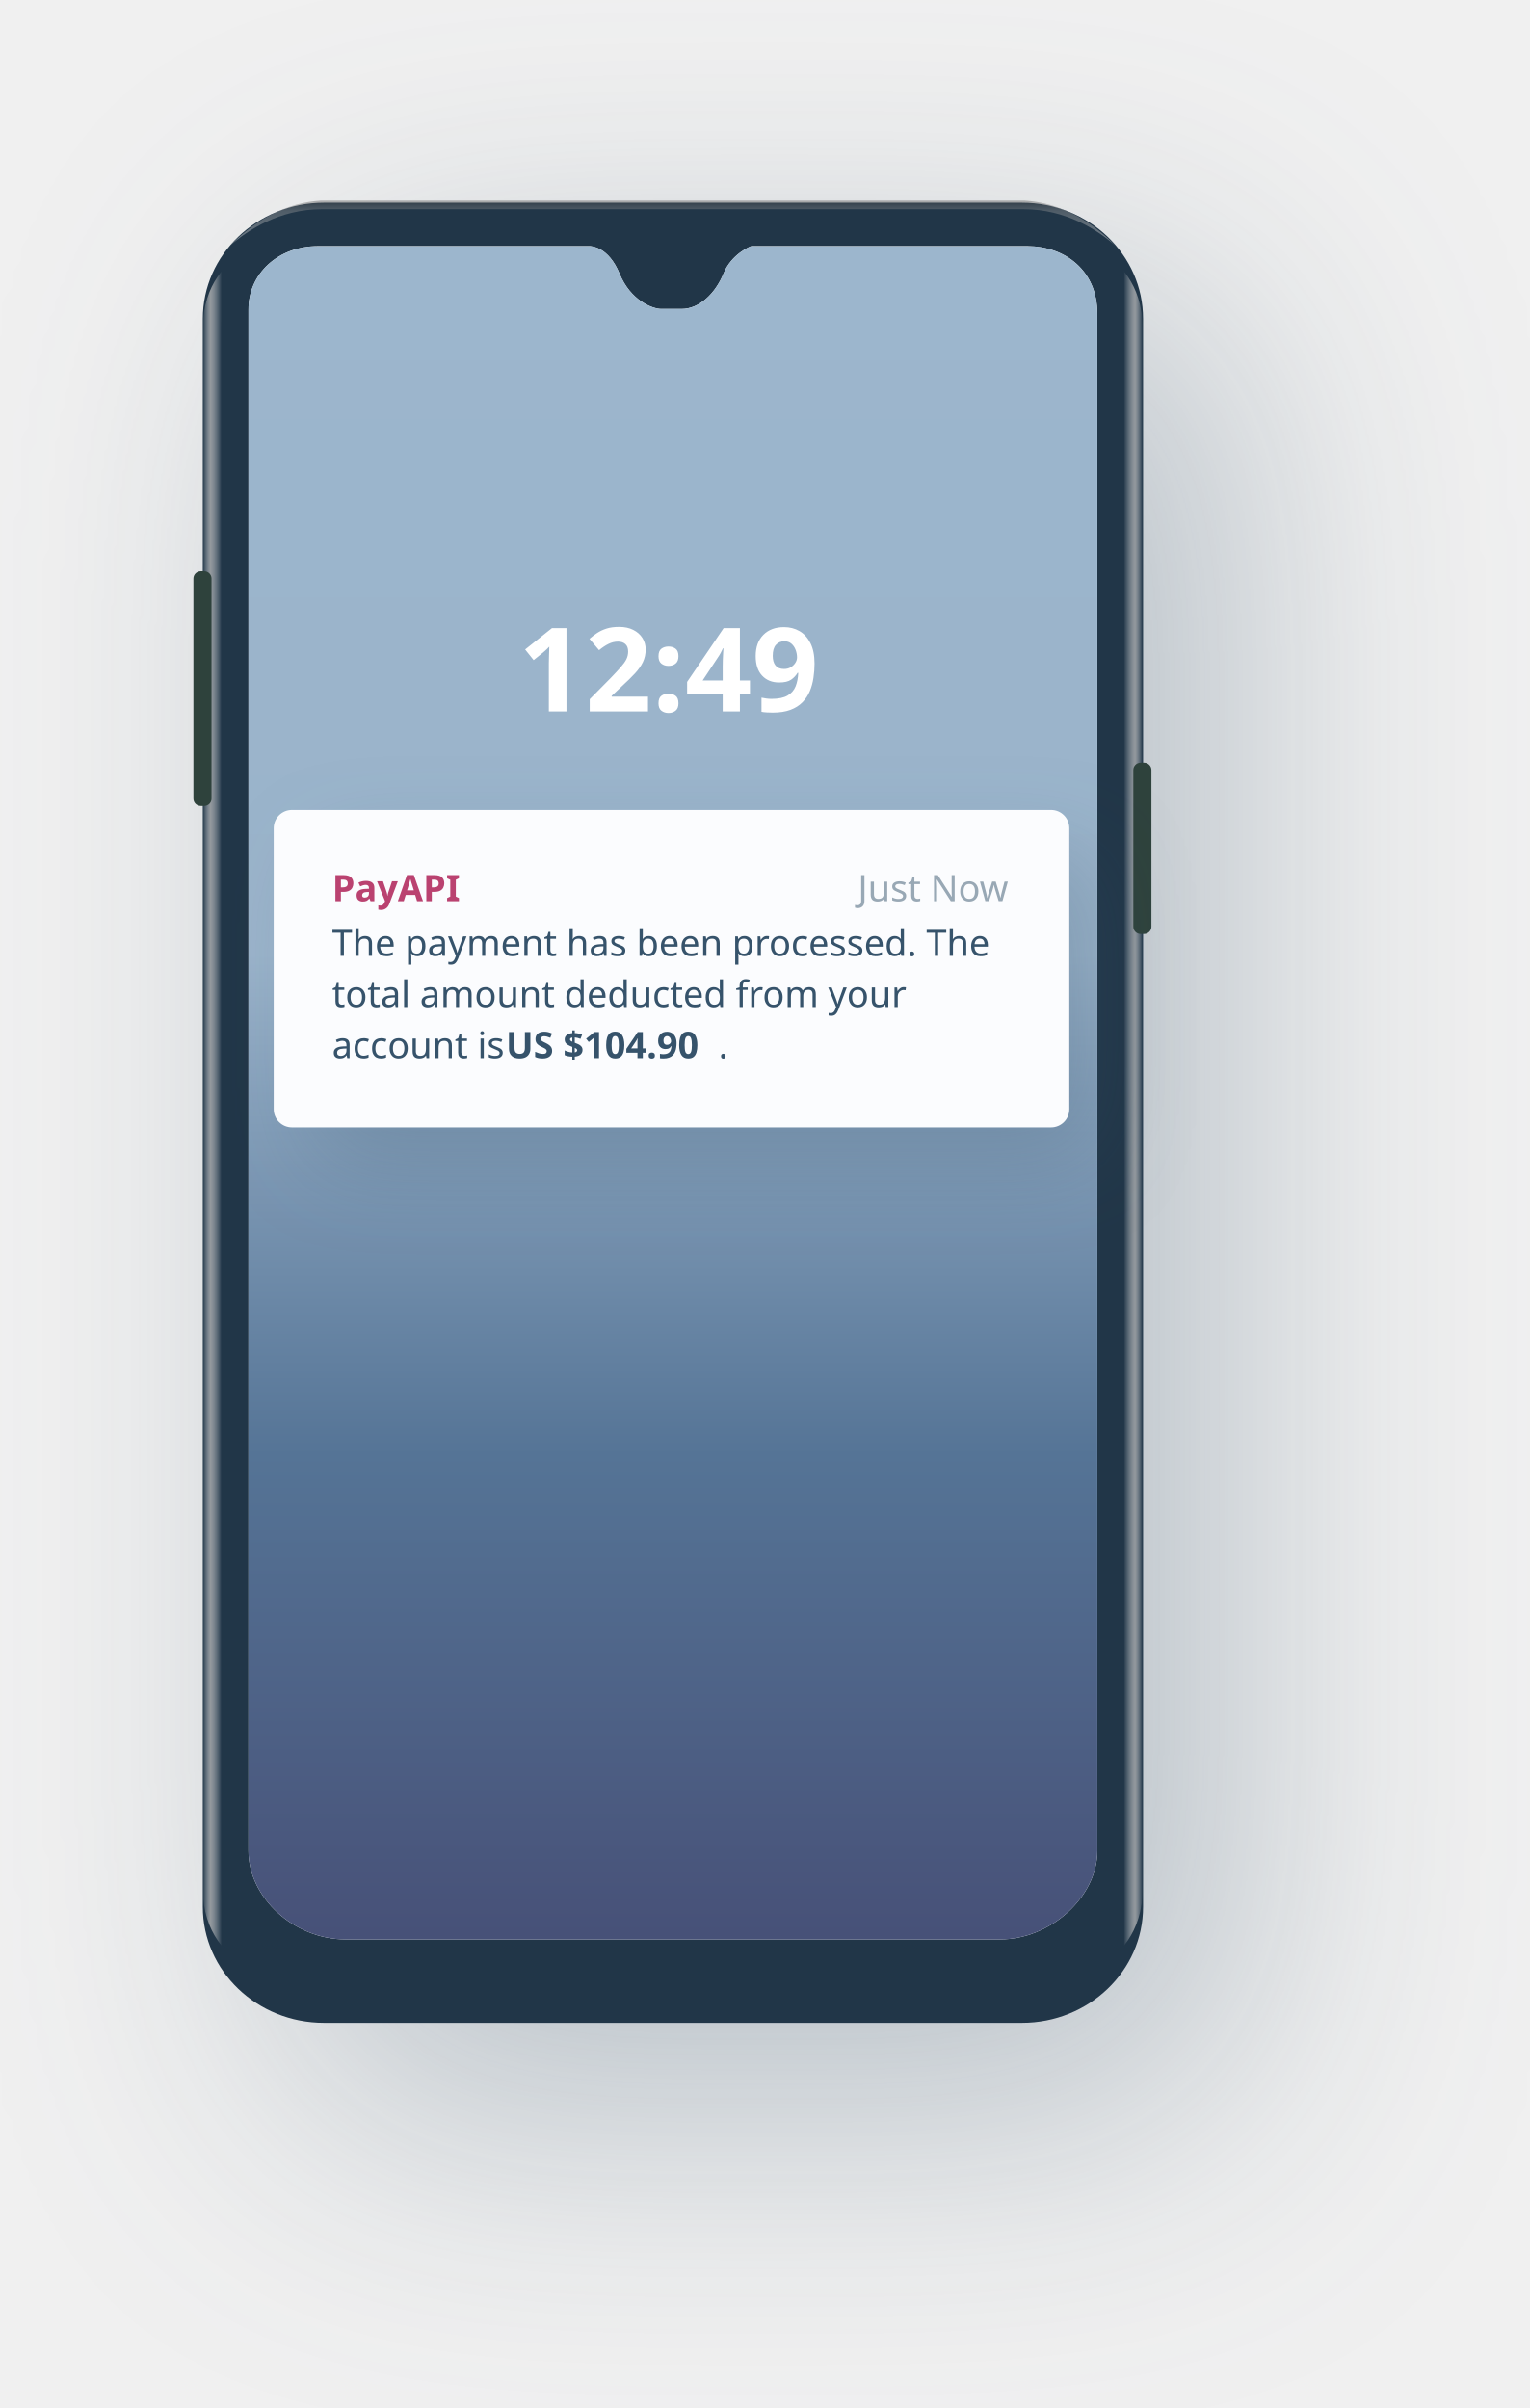
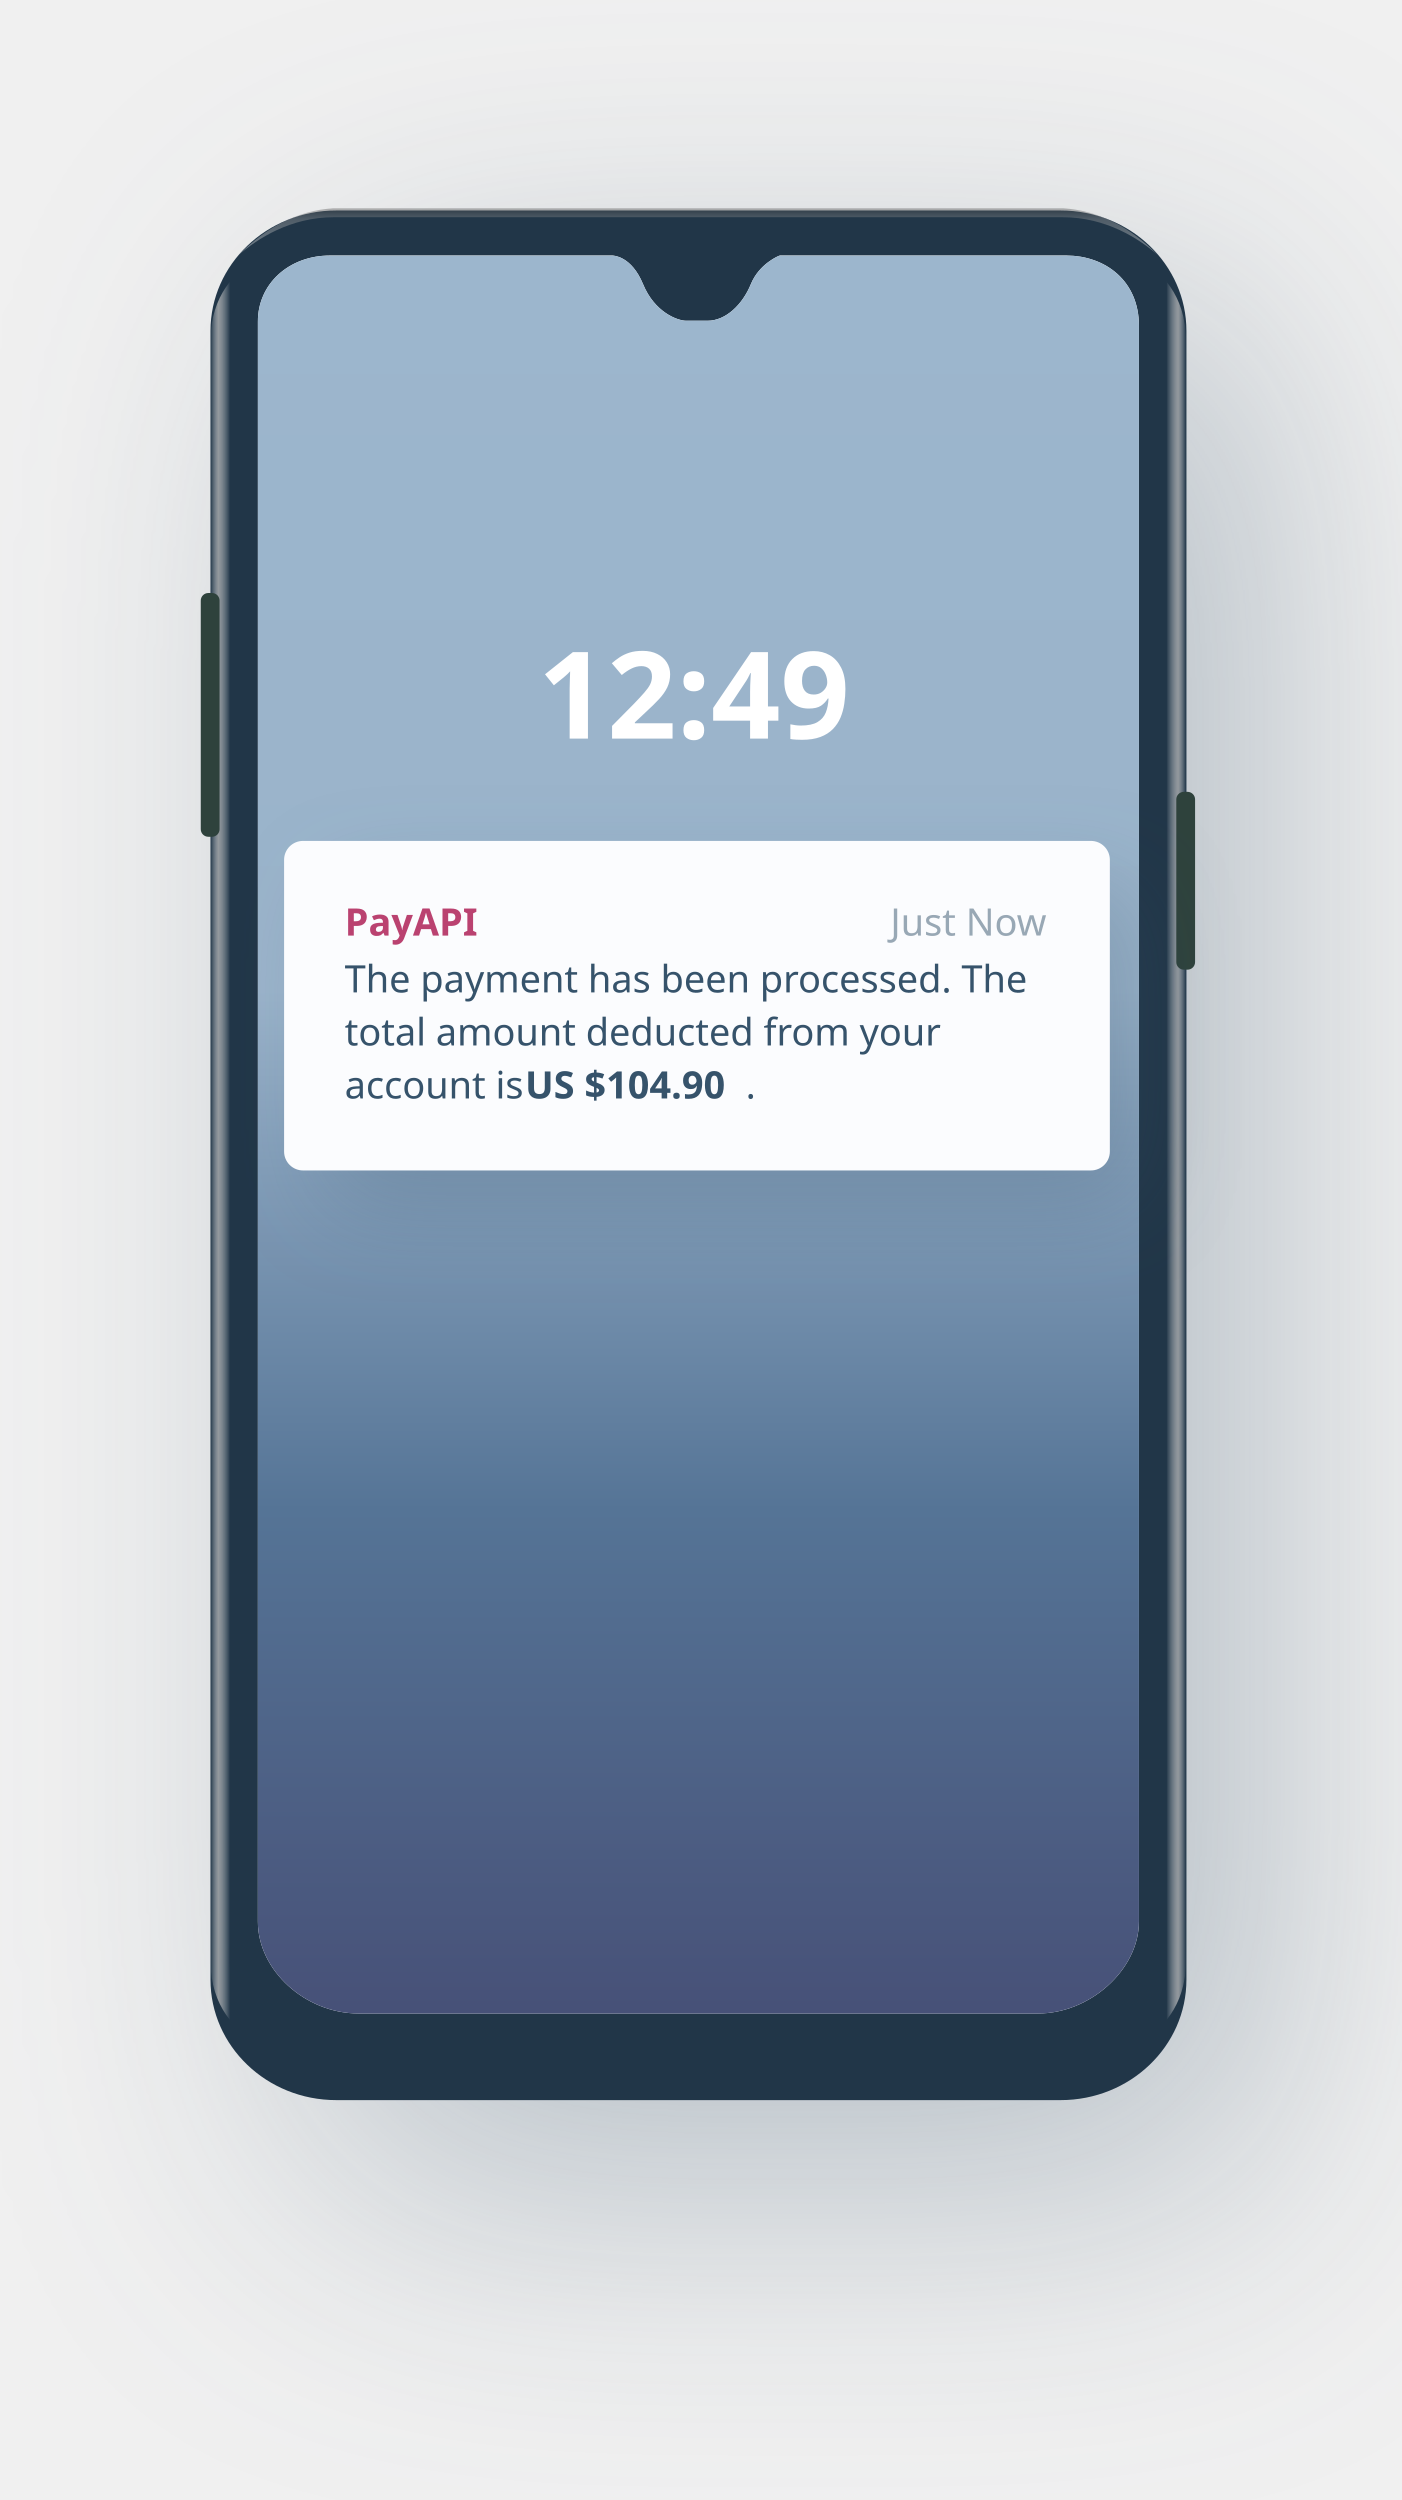
- <svg xmlns="http://www.w3.org/2000/svg" xmlns:xlink="http://www.w3.org/1999/xlink" width="419" height="660">
+ <svg xmlns="http://www.w3.org/2000/svg" xmlns:xlink="http://www.w3.org/1999/xlink" width="370" height="660">
  <defs>
    <linearGradient id="c" x1="50%" x2="50%" y1="0%" y2="100%">
      <stop offset="0%" stop-color="#454545" />
      <stop offset="22.628%" stop-color="#999" />
      <stop offset="100%" stop-color="#FFF" />
    </linearGradient>
    <linearGradient id="d" x1="100%" x2="30.702%" y1="50%" y2="50%">
      <stop offset="0%" stop-color="#FFF" stop-opacity="0" />
      <stop offset="22.218%" stop-color="#BABABA" />
      <stop offset="54.678%" stop-color="#FFF" stop-opacity="0" />
      <stop offset="100%" stop-color="#FFF" stop-opacity="0" />
    </linearGradient>
    <linearGradient id="e" x1="100%" x2="30.591%" y1="50%" y2="50%">
      <stop offset="0%" stop-color="#FFF" stop-opacity="0" />
      <stop offset="22.218%" stop-color="#BABABA" />
      <stop offset="54.678%" stop-color="#FFF" stop-opacity="0" />
      <stop offset="100%" stop-color="#FFF" stop-opacity="0" />
    </linearGradient>
    <linearGradient id="g" x1="50%" x2="50%" y1="0%" y2="99.221%">
      <stop offset="0%" stop-color="#9CB6CD" />
      <stop offset="42.056%" stop-color="#9AB3CA" />
      <stop offset="71.659%" stop-color="#557496" />
      <stop offset="100%" stop-color="#475178" />
    </linearGradient>
    <filter id="a" width="202.9%" height="153.1%" x="-41.7%" y="-21.5%" filterUnits="objectBoundingBox">
      <feOffset dx="25" dy="25" in="SourceAlpha" result="shadowOffsetOuter1" />
      <feGaussianBlur in="shadowOffsetOuter1" result="shadowBlurOuter1" stdDeviation="40" />
      <feColorMatrix in="shadowBlurOuter1" values="0 0 0 0 0.212 0 0 0 0 0.325 0 0 0 0 0.419 0 0 0 0.301 0" />
    </filter>
    <filter id="i" width="125.2%" height="163.2%" x="-8%" y="-20.1%" filterUnits="objectBoundingBox">
      <feMorphology in="SourceAlpha" radius="5" result="shadowSpreadOuter1" />
      <feOffset dx="10" dy="10" in="shadowSpreadOuter1" result="shadowOffsetOuter1" />
      <feGaussianBlur in="shadowOffsetOuter1" result="shadowBlurOuter1" stdDeviation="12.5" />
      <feColorMatrix in="shadowBlurOuter1" values="0 0 0 0 0.212 0 0 0 0 0.325 0 0 0 0 0.419 0 0 0 0.25 0" />
    </filter>
    <path id="b" d="M35.776.57H227.01c18.34 0 33.208 14.235 33.208 31.795v435.27c0 17.56-14.867 31.796-33.208 31.796H35.776c-18.34 0-33.208-14.236-33.208-31.796V32.365C2.568 14.805 17.436.569 35.776.569z" />
    <path id="f" d="M93.602 0H19.196C8.09 0 0 7.563 0 17.441v422.39c0 12.88 12.502 24.292 26.64 24.292h179.332c13.618 0 26.64-11.5 26.64-24.292V18.583c0-11.84-8.79-18.513-19.196-18.583H137.83c-.287.047-5.479 2.182-7.673 7.563-2.195 5.382-6.61 9.672-11.445 9.672h-5.615c-2.298 0-8.348-2.23-11.411-9.672C98.623.121 93.888.047 93.602 0z" />
    <rect id="j" width="218" height="87" x="0" y="0" rx="5" />
  </defs>
  <g fill="none" fill-rule="evenodd" transform="translate(53 55)">
    <use fill="#000" filter="url(#a)" xlink:href="#b" />
    <use fill="#213648" xlink:href="#b" />
    <path fill="url(#c)" fill-opacity=".65" d="M225.18 0H32.356C23.352.549 15.05 4.657 7.447 12.324c4.89-4.268 13.61-9.98 25.14-9.98h192.362c11.53 0 20.25 5.712 25.14 9.98C242.486 4.657 234.183.549 225.18 0z" opacity=".596" transform="translate(2.568)" />
    <path fill="url(#d)" d="M252.431 462.67V34.983c0-11.476-4.217-15.718-6.733-18.442-2.516-2.723-2.623-4.113.992-2.056 3.615 2.056 10.845 8.047 10.845 20.498V462.67c0 12.451-7.23 18.441-10.845 20.498-3.615 2.056-3.508.667-.992-2.057s6.733-6.966 6.733-18.441z" opacity=".75" transform="translate(2.568)" />
    <path fill="url(#e)" d="M8.548 462.67V34.983c0-11.476-4.217-15.718-6.733-18.442-2.516-2.723-2.623-4.113.992-2.056 3.615 2.056 10.845 8.047 10.845 20.498V462.67c0 12.451-7.23 18.441-10.845 20.498-3.615 2.056-3.508.667-.992-2.057s6.733-6.966 6.733-18.441z" opacity=".75" transform="matrix(-1 0 0 1 16.22 0)" />
    <path fill="#2E423C" d="M2 101.557h.965a2 2 0 012 2v60.35a2 2 0 01-2 2H2a2 2 0 01-2-2v-60.35a2 2 0 012-2zm257.535 52.487h.965a2 2 0 012 2v42.95a2 2 0 01-2 2h-.965a2 2 0 01-2-2v-42.95a2 2 0 012-2z" />
    <g transform="translate(15.074 12.444)">
      <mask id="h" fill="#fff">
        <use xlink:href="#f" />
      </mask>
      <use fill="#FFF" xlink:href="#f" />
      <path fill="url(#g)" mask="url(#h)" d="M-.074 0h233v465h-233z" />
      <text fill="#FFF" font-family="PublicSans-Bold, Public Sans" font-size="32" font-weight="bold" mask="url(#h)">
        <tspan x="73.926" y="127.556">12:49</tspan>
      </text>
    </g>
    <g transform="translate(22 167)">
      <use fill="#000" filter="url(#i)" xlink:href="#j" />
      <use fill="#FBFCFE" xlink:href="#j" />
      <g font-size="10">
        <text fill="#BA4270" font-family="PublicSans-Bold, Public Sans" font-weight="bold" transform="translate(16 16)">
          <tspan x="0" y="9">PayAPI</tspan>
        </text>
        <text fill="#36536B" font-family="PublicSans-Regular, Public Sans" opacity=".5" transform="translate(16 16)">
          <tspan x="144.05" y="9">Just Now</tspan>
        </text>
      </g>
      <text fill="#36536B" font-family="PublicSans-Regular, Public Sans" font-size="10">
        <tspan x="16" y="40">The payment has been processed. The </tspan>
        <tspan x="16" y="54">total amount deducted from your </tspan>
        <tspan x="16" y="68">account is</tspan>
        <tspan x="63.62" y="68" font-family="PublicSans-Bold, Public Sans" font-weight="bold"> US $104.90</tspan>
        <tspan x="121.855" y="68">.</tspan>
      </text>
    </g>
  </g>
</svg>
